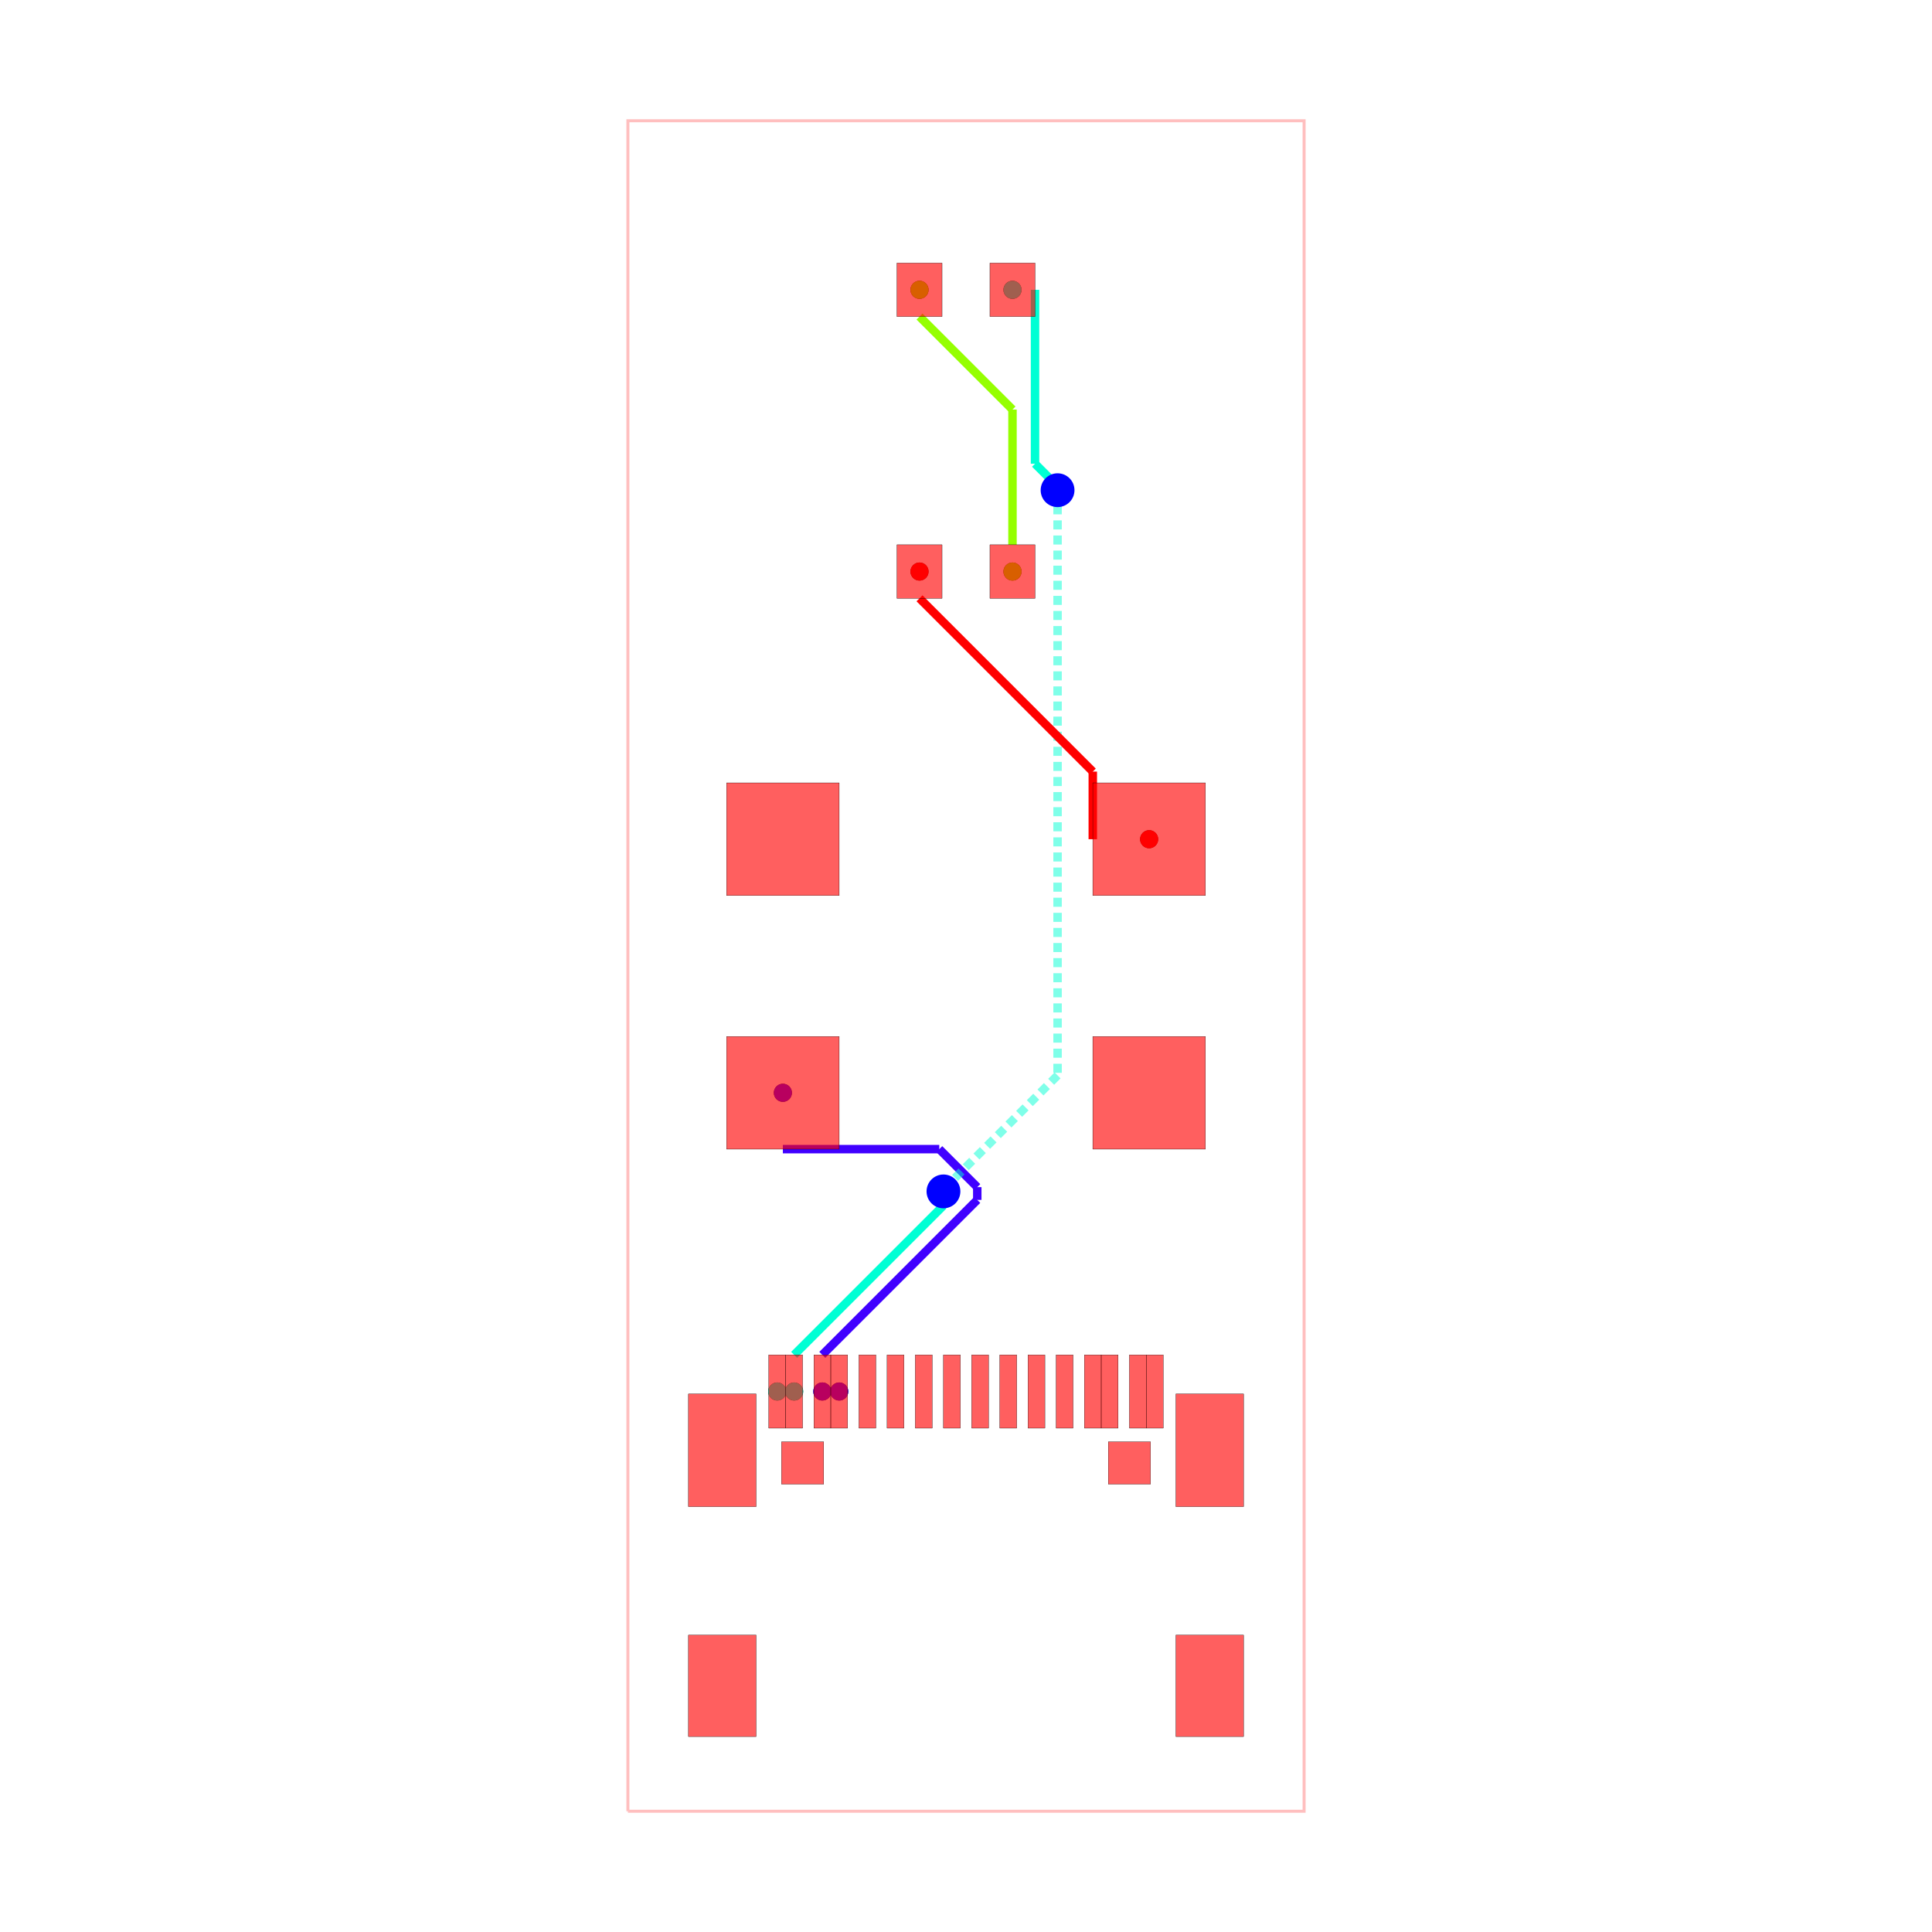
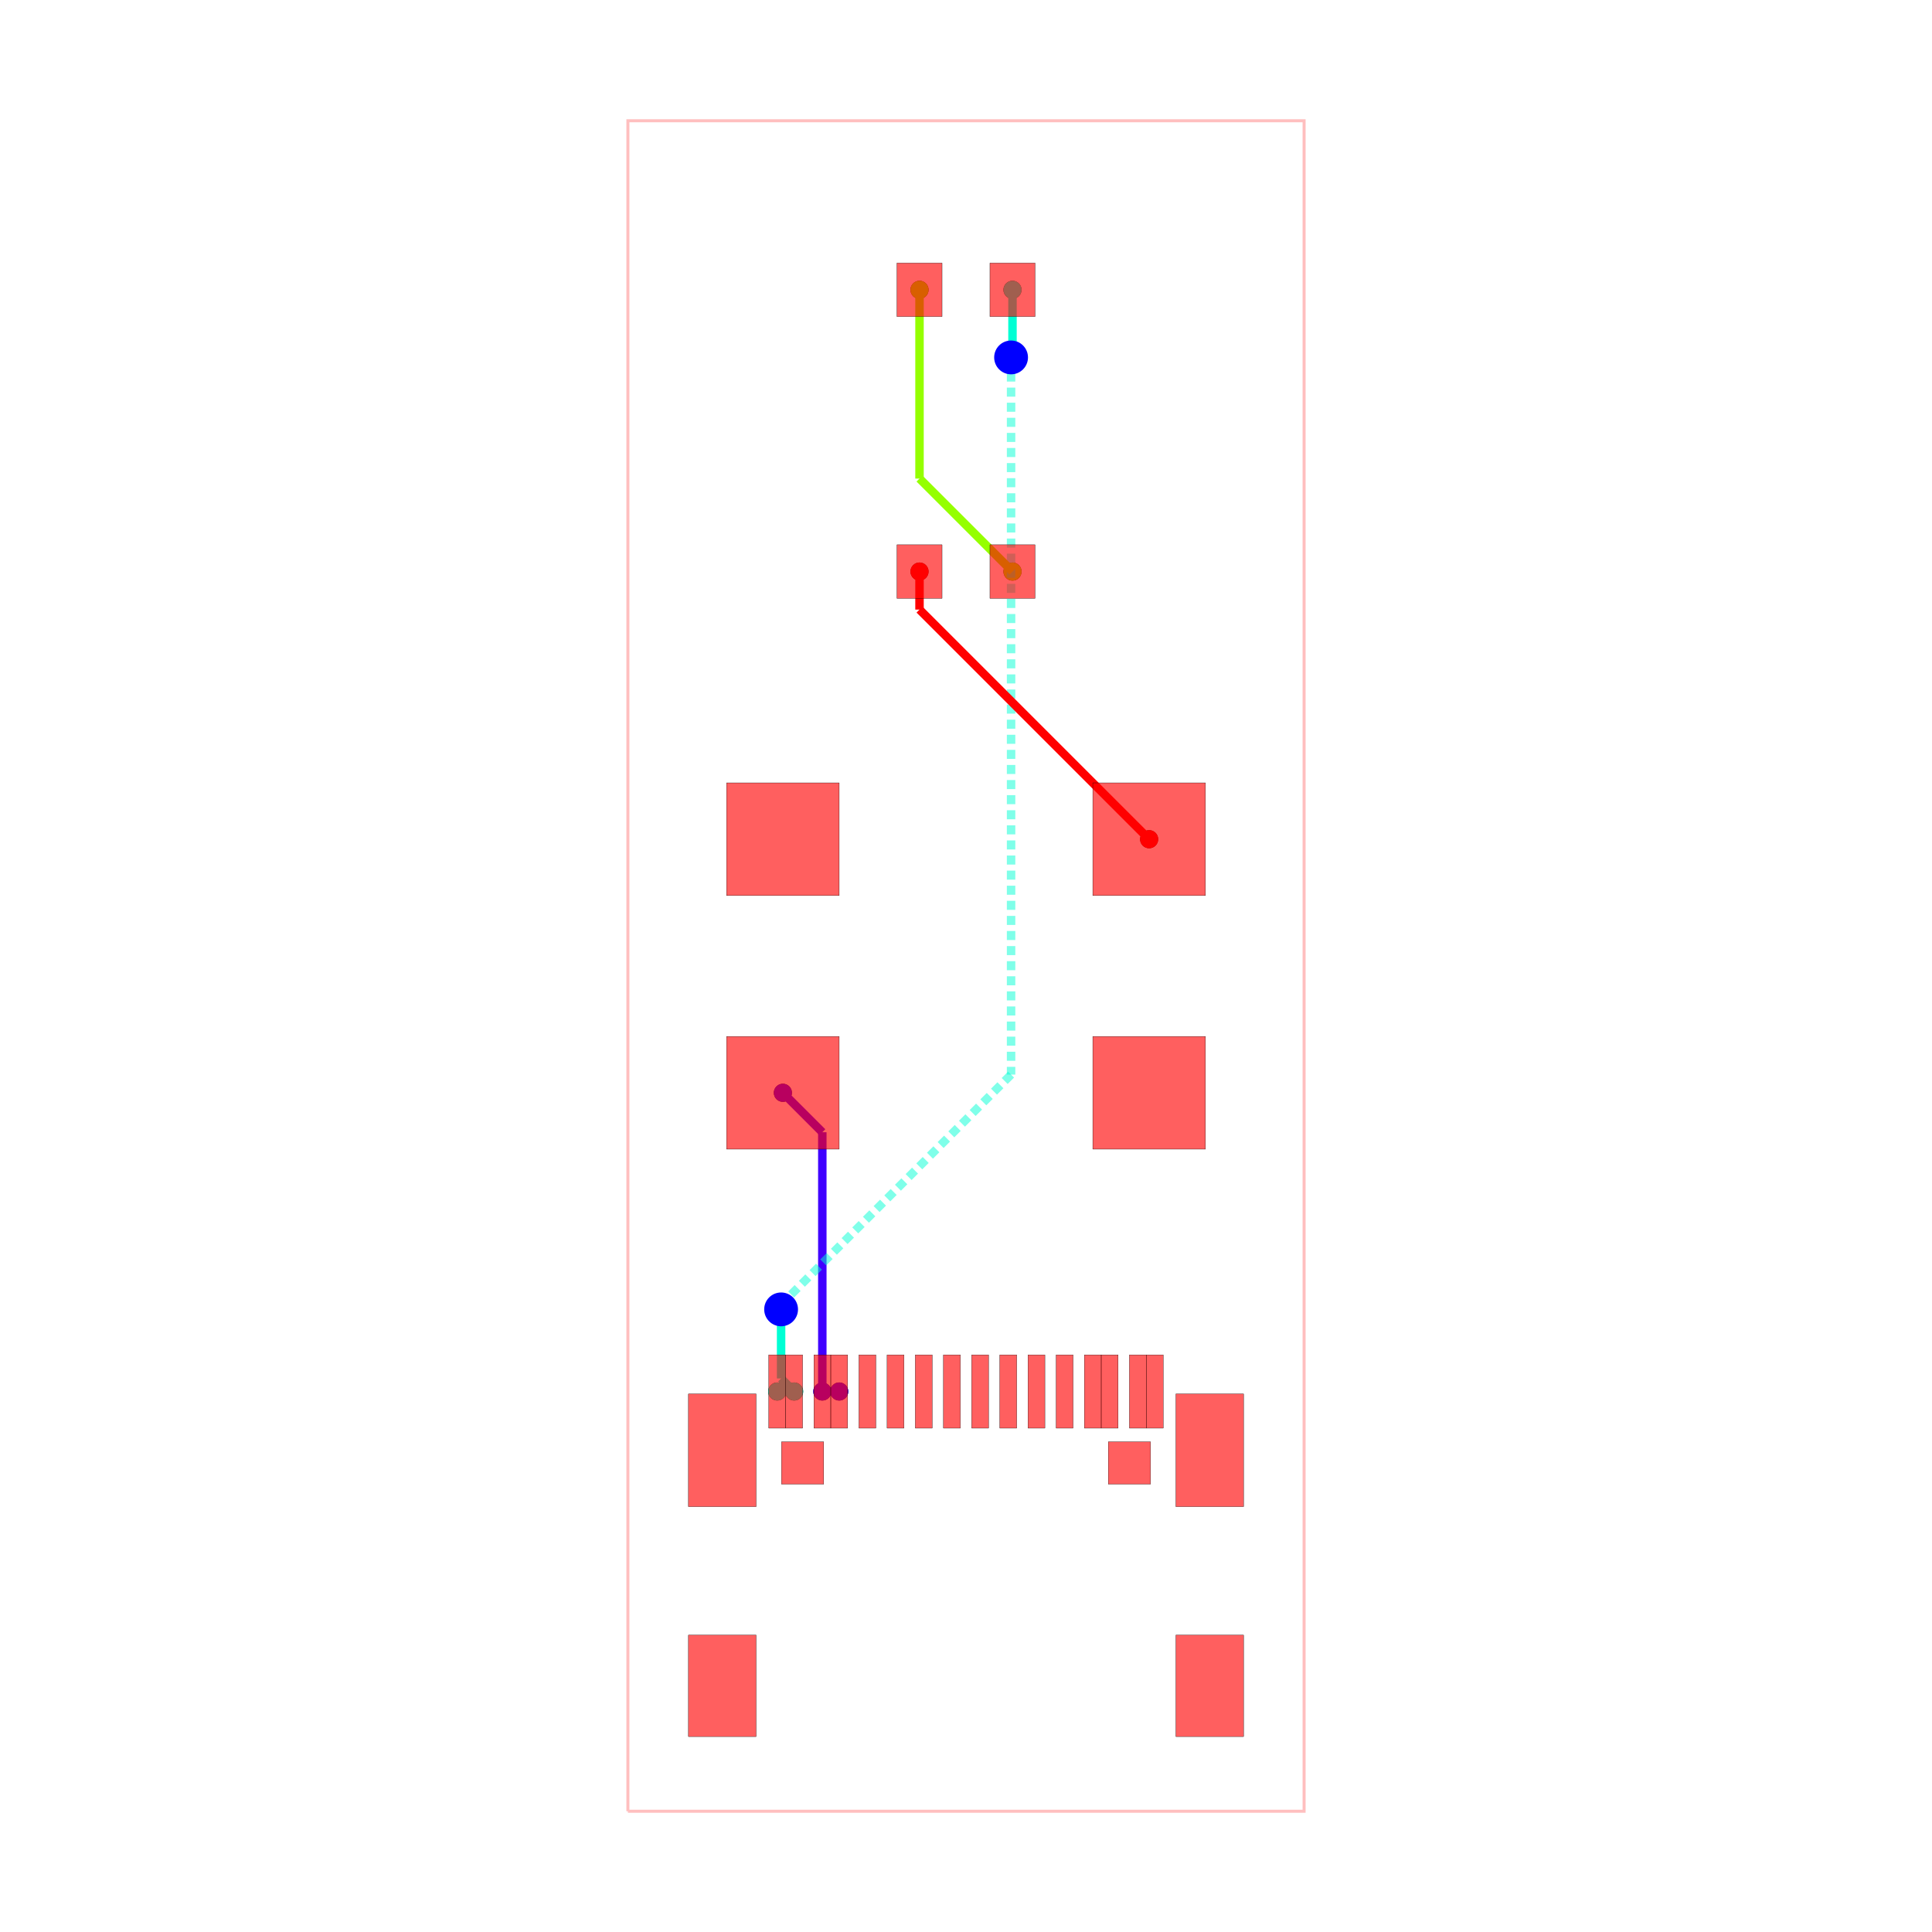
<svg xmlns="http://www.w3.org/2000/svg" width="640" height="640" viewBox="0 0 640 640">
  <rect width="100%" height="100%" fill="white" />
  <g>
    <circle data-type="point" data-label="source_trace_4 pcb_port_19" data-x="-3.7500700000001643" data-y="-13.750067999999942" cx="380.665" cy="278.001" r="3" fill="black" />
  </g>
  <g>
    <circle data-type="point" data-label="source_trace_4 pcb_port_22" data-x="-7.825" data-y="-9" cx="304.6" cy="189.333" r="3" fill="black" />
  </g>
  <g>
    <circle data-type="point" data-label="source_trace_6 pcb_port_23" data-x="-6.175" data-y="-9" cx="335.4" cy="189.333" r="3" fill="black" />
  </g>
  <g>
    <circle data-type="point" data-label="source_trace_6 pcb_port_16" data-x="-7.825" data-y="-4" cx="304.6" cy="96" r="3" fill="black" />
  </g>
  <g>
    <circle data-type="point" data-label="source_net_0 pcb_port_0" data-x="-10.350006000000008" data-y="-23.55091295000011" cx="257.467" cy="460.95" r="3" fill="black" />
  </g>
  <g>
    <circle data-type="point" data-label="source_net_0 pcb_port_1" data-x="-10.050031999999987" data-y="-23.55091295000011" cx="263.066" cy="460.95" r="3" fill="black" />
  </g>
  <g>
    <circle data-type="point" data-label="source_net_0 pcb_port_17" data-x="-6.175" data-y="-4" cx="335.4" cy="96" r="3" fill="black" />
  </g>
  <g>
    <circle data-type="point" data-label="source_net_1 pcb_port_20" data-x="-10.24992999999995" data-y="-18.249932000000058" cx="259.335" cy="361.999" r="3" fill="black" />
  </g>
  <g>
    <circle data-type="point" data-label="source_net_1 pcb_port_2" data-x="-9.549905999999964" data-y="-23.55091295000011" cx="272.402" cy="460.95" r="3" fill="black" />
  </g>
  <g>
    <circle data-type="point" data-label="source_net_1 pcb_port_3" data-x="-9.249932000000058" data-y="-23.55091295000011" cx="278.001" cy="460.95" r="3" fill="black" />
  </g>
  <g>
    <circle data-type="point" data-label="source_trace_4 (top)" data-x="-3.7500700000001643" data-y="-13.750067999999942" cx="380.665" cy="278.001" r="3" fill="hsl(0, 100%, 50%)" />
  </g>
  <g>
    <circle data-type="point" data-label="source_trace_4 (top)" data-x="-7.825" data-y="-9" cx="304.6" cy="189.333" r="3" fill="hsl(0, 100%, 50%)" />
  </g>
  <g>
    <circle data-type="point" data-label="source_trace_6 (top)" data-x="-6.175" data-y="-9" cx="335.4" cy="189.333" r="3" fill="hsl(85, 100%, 50%)" />
  </g>
  <g>
    <circle data-type="point" data-label="source_trace_6 (top)" data-x="-7.825" data-y="-4" cx="304.6" cy="96" r="3" fill="hsl(85, 100%, 50%)" />
  </g>
  <g>
    <circle data-type="point" data-label="source_net_0 (top)" data-x="-10.350006000000008" data-y="-23.55091295000011" cx="257.467" cy="460.95" r="3" fill="hsl(170, 100%, 50%)" />
  </g>
  <g>
    <circle data-type="point" data-label="source_net_0 (top)" data-x="-10.050031999999987" data-y="-23.55091295000011" cx="263.066" cy="460.95" r="3" fill="hsl(170, 100%, 50%)" />
  </g>
  <g>
    <circle data-type="point" data-label="source_net_0 (top)" data-x="-6.175" data-y="-4" cx="335.4" cy="96" r="3" fill="hsl(170, 100%, 50%)" />
  </g>
  <g>
    <circle data-type="point" data-label="source_net_1 (top)" data-x="-10.24992999999995" data-y="-18.249932000000058" cx="259.335" cy="361.999" r="3" fill="hsl(255, 100%, 50%)" />
  </g>
  <g>
    <circle data-type="point" data-label="source_net_1 (top)" data-x="-9.549905999999964" data-y="-23.55091295000011" cx="272.402" cy="460.95" r="3" fill="hsl(255, 100%, 50%)" />
  </g>
  <g>
    <circle data-type="point" data-label="source_net_1 (top)" data-x="-9.249932000000058" data-y="-23.55091295000011" cx="278.001" cy="460.95" r="3" fill="hsl(255, 100%, 50%)" />
  </g>
  <g>
    <polyline data-points="-13,-31 -1,-31 -1,-1 -13,-1 -13,-31" data-type="line" data-label="" points="208,600 432,600 432,40 208,40 208,600" fill="none" stroke="rgba(255,0,0,0.25)" stroke-width="1px" />
  </g>
  <g>
-     <polyline data-points="-10.24992999999995,-19.24993000000006 -7.474296221794324,-19.24993000000006" data-type="line" data-label="" points="259.335,380.665 311.146,380.665" fill="none" stroke="hsl(255, 100%, 50%)" stroke-width="2.8" />
-   </g>
-   <g>
-     <polyline data-points="-7.474296221794324,-19.24993000000006 -6.799999999999999,-19.924226221794385" data-type="line" data-label="" points="311.146,380.665 323.733,393.252" fill="none" stroke="hsl(255, 100%, 50%)" stroke-width="2.8" />
-   </g>
-   <g>
-     <polyline data-points="-6.799999999999999,-19.924226221794385 -6.799999999999999,-20.151008250000146" data-type="line" data-label="" points="323.733,393.252 323.733,397.485" fill="none" stroke="hsl(255, 100%, 50%)" stroke-width="2.8" />
-   </g>
-   <g>
-     <polyline data-points="-6.799999999999999,-20.151008250000146 -9.549905999999964,-22.900914250000113" data-type="line" data-label="" points="323.733,397.485 272.402,448.817" fill="none" stroke="hsl(255, 100%, 50%)" stroke-width="2.8" />
-   </g>
-   <g>
-     <polyline data-points="-5.775,-3.9999999999999996 -5.775,-7.086863955882607" data-type="line" data-label="" points="342.867,96 342.867,153.621" fill="none" stroke="hsl(170, 100%, 50%)" stroke-width="2.8" />
-   </g>
-   <g>
-     <polyline data-points="-5.775,-7.086863955882607 -5.482921495208693,-7.3789424606739145" data-type="line" data-label="" points="342.867,153.621 348.319,159.074" fill="none" stroke="hsl(170, 100%, 50%)" stroke-width="2.8" />
-   </g>
-   <g>
-     <polyline data-points="-5.482921495208693,-7.3789424606739145 -5.375,-7.5562674999999855" data-type="line" data-label="" points="348.319,159.074 350.333,162.384" fill="none" stroke="hsl(170, 100%, 50%)" stroke-width="2.8" />
-   </g>
-   <g>
-     <polyline data-points="-5.375,-7.5562674999999855 -5.375,-17.941213169564378" data-type="line" data-label="" points="350.333,162.384 350.333,356.236" fill="none" stroke="rgba(0,255,213,0.5)" stroke-width="2.8" stroke-dasharray="3 2" />
-   </g>
-   <g>
-     <polyline data-points="-5.375,-17.941213169564378 -7.4,-19.96621316956438" data-type="line" data-label="" points="350.333,356.236 312.533,394.036" fill="none" stroke="rgba(0,255,213,0.5)" stroke-width="2.8" stroke-dasharray="3 2" />
-   </g>
-   <g>
-     <polyline data-points="-7.4,-19.96621316956438 -7.4,-20" data-type="line" data-label="" points="312.533,394.036 312.533,394.667" fill="none" stroke="rgba(0,255,213,0.5)" stroke-width="2.8" stroke-dasharray="3 2" />
-   </g>
-   <g>
-     <polyline data-points="-7.4,-20 -7.4,-20.250882250000124" data-type="line" data-label="" points="312.533,394.667 312.533,399.35" fill="none" stroke="hsl(170, 100%, 50%)" stroke-width="2.8" />
-   </g>
-   <g>
-     <polyline data-points="-7.4,-20.250882250000124 -10.050031999999987,-22.900914250000113" data-type="line" data-label="" points="312.533,399.35 263.066,448.817" fill="none" stroke="hsl(170, 100%, 50%)" stroke-width="2.8" />
-   </g>
-   <g>
-     <polyline data-points="-6.175000000000001,-8.525 -6.175000000000001,-6.124999999999998" data-type="line" data-label="" points="335.4,180.467 335.4,135.667" fill="none" stroke="hsl(85, 100%, 50%)" stroke-width="2.8" />
-   </g>
-   <g>
-     <polyline data-points="-6.175000000000001,-6.124999999999998 -7.824999999999999,-4.475" data-type="line" data-label="" points="335.4,135.667 304.6,104.867" fill="none" stroke="hsl(85, 100%, 50%)" stroke-width="2.8" />
-   </g>
-   <g>
-     <polyline data-points="-4.750068000000164,-13.750067999999942 -4.750068000000164,-12.549931999999835" data-type="line" data-label="" points="361.999,278.001 361.999,255.599" fill="none" stroke="hsl(0, 100%, 50%)" stroke-width="2.8" />
-   </g>
-   <g>
-     <polyline data-points="-4.750068000000164,-12.549931999999835 -7.824999999999999,-9.475" data-type="line" data-label="" points="361.999,255.599 304.6,198.2" fill="none" stroke="hsl(0, 100%, 50%)" stroke-width="2.8" />
+     <polyline data-points="-9.549905999999964,-23.55091295000011 -9.249932000000058,-23.55091295000011" data-type="line" data-label="" points="272.402,460.95 278.001,460.95" fill="none" stroke="hsl(255, 100%, 50%)" stroke-width="2.8" />
+   </g>
+   <g>
+     <polyline data-points="-9.249932000000058,-23.55091295000011 -9.249932000000058,-23.55091295000011" data-type="line" data-label="" points="278.001,460.95 278.001,460.95" fill="none" stroke="hsl(255, 100%, 50%)" stroke-width="2.8" />
+   </g>
+   <g>
+     <polyline data-points="-9.549905999999964,-23.55091295000011 -9.549905999999964,-18.949956000000043" data-type="line" data-label="" points="272.402,460.95 272.402,375.066" fill="none" stroke="hsl(255, 100%, 50%)" stroke-width="2.8" />
+   </g>
+   <g>
+     <polyline data-points="-9.549905999999964,-18.949956000000043 -10.24992999999995,-18.249932000000058" data-type="line" data-label="" points="272.402,375.066 259.335,361.999" fill="none" stroke="hsl(255, 100%, 50%)" stroke-width="2.8" />
+   </g>
+   <g>
+     <polyline data-points="-10.350006000000008,-23.55091295000011 -10.050031999999987,-23.55091295000011" data-type="line" data-label="" points="257.467,460.95 263.066,460.95" fill="none" stroke="hsl(170, 100%, 50%)" stroke-width="2.8" />
+   </g>
+   <g>
+     <polyline data-points="-10.050031999999987,-23.55091295000011 -10.050031999999987,-23.55091295000011" data-type="line" data-label="" points="263.066,460.95 263.066,460.95" fill="none" stroke="hsl(170, 100%, 50%)" stroke-width="2.8" />
+   </g>
+   <g>
+     <polyline data-points="-6.175,-4 -6.175,-5" data-type="line" data-label="" points="335.4,96 335.4,114.667" fill="none" stroke="hsl(170, 100%, 50%)" stroke-width="2.8" />
+   </g>
+   <g>
+     <polyline data-points="-6.175,-5 -6.175,-5" data-type="line" data-label="" points="335.4,114.667 335.4,114.667" fill="none" stroke="hsl(170, 100%, 50%)" stroke-width="2.8" />
+   </g>
+   <g>
+     <polyline data-points="-6.175,-5 -6.2,-5.200000000000001" data-type="line" data-label="" points="335.4,114.667 334.933,118.4" fill="none" stroke="hsl(170, 100%, 50%)" stroke-width="2.8" />
+   </g>
+   <g>
+     <polyline data-points="-6.2,-5.200000000000001 -6.2,-17.926962181441223" data-type="line" data-label="" points="334.933,118.4 334.933,355.97" fill="none" stroke="rgba(0,255,213,0.5)" stroke-width="2.8" stroke-dasharray="3 2" />
+   </g>
+   <g>
+     <polyline data-points="-6.2,-17.926962181441223 -10.28125,-22.008212181441223" data-type="line" data-label="" points="334.933,355.97 258.75,432.153" fill="none" stroke="rgba(0,255,213,0.5)" stroke-width="2.8" stroke-dasharray="3 2" />
+   </g>
+   <g>
+     <polyline data-points="-10.28125,-22.008212181441223 -10.28125,-22.09375" data-type="line" data-label="" points="258.75,432.153 258.75,433.75" fill="none" stroke="rgba(0,255,213,0.5)" stroke-width="2.8" stroke-dasharray="3 2" />
+   </g>
+   <g>
+     <polyline data-points="-10.28125,-22.09375 -10.28125,-23.3196949500001" data-type="line" data-label="" points="258.75,433.75 258.75,456.634" fill="none" stroke="hsl(170, 100%, 50%)" stroke-width="2.8" />
+   </g>
+   <g>
+     <polyline data-points="-10.28125,-23.3196949500001 -10.050031999999987,-23.55091295000011" data-type="line" data-label="" points="258.75,456.634 263.066,460.95" fill="none" stroke="hsl(170, 100%, 50%)" stroke-width="2.8" />
+   </g>
+   <g>
+     <polyline data-points="-6.175,-9 -7.825,-7.35" data-type="line" data-label="" points="335.4,189.333 304.6,158.533" fill="none" stroke="hsl(85, 100%, 50%)" stroke-width="2.8" />
+   </g>
+   <g>
+     <polyline data-points="-7.825,-7.35 -7.825,-4" data-type="line" data-label="" points="304.6,158.533 304.6,96" fill="none" stroke="hsl(85, 100%, 50%)" stroke-width="2.8" />
+   </g>
+   <g>
+     <polyline data-points="-7.825,-9 -7.825,-9.675138000000107" data-type="line" data-label="" points="304.6,189.333 304.6,201.936" fill="none" stroke="hsl(0, 100%, 50%)" stroke-width="2.8" />
+   </g>
+   <g>
+     <polyline data-points="-7.825,-9.675138000000107 -3.7500700000001643,-13.750067999999942" data-type="line" data-label="" points="304.6,201.936 380.665,278.001" fill="none" stroke="hsl(0, 100%, 50%)" stroke-width="2.8" />
  </g>
  <g>
    <rect data-type="rect" data-label="top" data-x="-8.750060000000076" data-y="-23.55091295000011" x="284.532" y="448.817" width="5.6" height="24.267" fill="rgba(255,0,0,0.25)" stroke="black" stroke-width="0.054" />
  </g>
  <g>
    <rect data-type="rect" data-label="top" data-x="-8.24993399999994" data-y="-23.55091295000011" x="293.868" y="448.817" width="5.6" height="24.267" fill="rgba(255,0,0,0.25)" stroke="black" stroke-width="0.054" />
  </g>
  <g>
    <rect data-type="rect" data-label="top" data-x="-7.750061999999957" data-y="-23.55091295000011" x="303.199" y="448.817" width="5.6" height="24.267" fill="rgba(255,0,0,0.25)" stroke="black" stroke-width="0.054" />
  </g>
  <g>
    <rect data-type="rect" data-label="top" data-x="-7.249935999999934" data-y="-23.55091295000011" x="312.535" y="448.817" width="5.6" height="24.267" fill="rgba(255,0,0,0.25)" stroke="black" stroke-width="0.054" />
  </g>
  <g>
    <rect data-type="rect" data-label="top" data-x="-6.750064000000066" data-y="-23.55091295000011" x="321.865" y="448.817" width="5.6" height="24.267" fill="rgba(255,0,0,0.25)" stroke="black" stroke-width="0.054" />
  </g>
  <g>
    <rect data-type="rect" data-label="top" data-x="-6.249938000000043" data-y="-23.55091295000011" x="331.201" y="448.817" width="5.6" height="24.267" fill="rgba(255,0,0,0.25)" stroke="black" stroke-width="0.054" />
  </g>
  <g>
    <rect data-type="rect" data-label="top" data-x="-5.750320000000102" data-y="-23.55091295000011" x="340.527" y="448.817" width="5.6" height="24.267" fill="rgba(255,0,0,0.25)" stroke="black" stroke-width="0.054" />
  </g>
  <g>
    <rect data-type="rect" data-label="top" data-x="-5.249939999999924" data-y="-23.55091295000011" x="349.868" y="448.817" width="5.6" height="24.267" fill="rgba(255,0,0,0.25)" stroke="black" stroke-width="0.054" />
  </g>
  <g>
    <rect data-type="rect" data-label="top" data-x="-10.350006000000008" data-y="-23.55091295000011" x="254.667" y="448.817" width="5.6" height="24.267" fill="rgba(255,0,0,0.25)" stroke="black" stroke-width="0.054" />
  </g>
  <g>
    <rect data-type="rect" data-label="top" data-x="-10.050031999999987" data-y="-23.55091295000011" x="260.266" y="448.817" width="5.6" height="24.267" fill="rgba(255,0,0,0.25)" stroke="black" stroke-width="0.054" />
  </g>
  <g>
    <rect data-type="rect" data-label="top" data-x="-9.549905999999964" data-y="-23.55091295000011" x="269.602" y="448.817" width="5.6" height="24.267" fill="rgba(255,0,0,0.25)" stroke="black" stroke-width="0.054" />
  </g>
  <g>
    <rect data-type="rect" data-label="top" data-x="-9.249932000000058" data-y="-23.55091295000011" x="275.201" y="448.817" width="5.6" height="24.267" fill="rgba(255,0,0,0.25)" stroke="black" stroke-width="0.054" />
  </g>
  <g>
    <rect data-type="rect" data-label="top" data-x="-4.750067999999942" data-y="-23.55091295000011" x="359.199" y="448.817" width="5.6" height="24.267" fill="rgba(255,0,0,0.25)" stroke="black" stroke-width="0.054" />
  </g>
  <g>
    <rect data-type="rect" data-label="top" data-x="-4.449839999999995" data-y="-23.55091295000011" x="364.803" y="448.817" width="5.6" height="24.267" fill="rgba(255,0,0,0.25)" stroke="black" stroke-width="0.054" />
  </g>
  <g>
    <rect data-type="rect" data-label="top" data-x="-3.949967999999899" data-y="-23.55091295000011" x="374.134" y="448.817" width="5.6" height="24.267" fill="rgba(255,0,0,0.25)" stroke="black" stroke-width="0.054" />
  </g>
  <g>
    <rect data-type="rect" data-label="top" data-x="-3.6499939999999924" data-y="-23.55091295000011" x="379.733" y="448.817" width="5.6" height="24.267" fill="rgba(255,0,0,0.25)" stroke="black" stroke-width="0.054" />
  </g>
  <g>
    <rect data-type="rect" data-label="top" data-x="-7.825" data-y="-4" x="297.133" y="87.133" width="14.933" height="17.733" fill="rgba(255,0,0,0.25)" stroke="black" stroke-width="0.054" />
  </g>
  <g>
    <rect data-type="rect" data-label="top" data-x="-6.175" data-y="-4" x="327.933" y="87.133" width="14.933" height="17.733" fill="rgba(255,0,0,0.25)" stroke="black" stroke-width="0.054" />
  </g>
  <g>
    <rect data-type="rect" data-label="top" data-x="-7.825" data-y="-9" x="297.133" y="180.467" width="14.933" height="17.733" fill="rgba(255,0,0,0.25)" stroke="black" stroke-width="0.054" />
  </g>
  <g>
    <rect data-type="rect" data-label="top" data-x="-6.175" data-y="-9" x="327.933" y="180.467" width="14.933" height="17.733" fill="rgba(255,0,0,0.25)" stroke="black" stroke-width="0.054" />
  </g>
  <g>
    <rect data-type="rect" data-label="top, inner1, inner2, bottom" data-x="-2.67488800000001" data-y="-28.774086349999948" x="389.535" y="541.65" width="22.4" height="33.6" fill="rgba(255,0,0,0.25)" stroke="black" stroke-width="0.054" />
  </g>
  <g>
    <rect data-type="rect" data-label="top, inner1, inner2, bottom" data-x="-2.67488800000001" data-y="-24.594262350000122" x="389.535" y="461.76" width="22.4" height="37.333" fill="rgba(255,0,0,0.25)" stroke="black" stroke-width="0.054" />
  </g>
  <g>
    <rect data-type="rect" data-label="top, inner1, inner2, bottom" data-x="-11.32511199999999" data-y="-24.594262350000122" x="228.065" y="461.76" width="22.4" height="37.333" fill="rgba(255,0,0,0.25)" stroke="black" stroke-width="0.054" />
  </g>
  <g>
    <rect data-type="rect" data-label="top, inner1, inner2, bottom" data-x="-11.32511199999999" data-y="-28.774086349999948" x="228.065" y="541.65" width="22.4" height="33.6" fill="rgba(255,0,0,0.25)" stroke="black" stroke-width="0.054" />
  </g>
  <g>
    <rect data-type="rect" data-label="top, inner1, inner2, bottom" data-x="-3.7500700000001643" data-y="-18.249932000000058" x="361.999" y="343.332" width="37.333" height="37.333" fill="rgba(255,0,0,0.25)" stroke="black" stroke-width="0.054" />
  </g>
  <g>
    <rect data-type="rect" data-label="top, inner1, inner2, bottom" data-x="-3.7500700000001643" data-y="-13.750067999999942" x="361.999" y="259.335" width="37.333" height="37.333" fill="rgba(255,0,0,0.25)" stroke="black" stroke-width="0.054" />
  </g>
  <g>
    <rect data-type="rect" data-label="top, inner1, inner2, bottom" data-x="-10.24992999999995" data-y="-13.750067999999942" x="240.668" y="259.335" width="37.333" height="37.333" fill="rgba(255,0,0,0.25)" stroke="black" stroke-width="0.054" />
  </g>
  <g>
    <rect data-type="rect" data-label="top, inner1, inner2, bottom" data-x="-10.24992999999995" data-y="-18.249932000000058" x="240.668" y="343.332" width="37.333" height="37.333" fill="rgba(255,0,0,0.25)" stroke="black" stroke-width="0.054" />
  </g>
  <g>
    <rect data-type="rect" data-label="top, inner1, inner2, bottom" data-x="-9.89991800000007" data-y="-24.819388950000075" x="258.868" y="477.628" width="14" height="14" fill="rgba(255,0,0,0.25)" stroke="black" stroke-width="0.054" />
  </g>
  <g>
    <rect data-type="rect" data-label="top, inner1, inner2, bottom" data-x="-4.100081999999929" data-y="-24.819388950000075" x="367.132" y="477.628" width="14" height="14" fill="rgba(255,0,0,0.25)" stroke="black" stroke-width="0.054" />
  </g>
  <g>
    <rect data-type="rect" data-label="" data-x="-8.750060000000076" data-y="-23.55091295000011" x="284.532" y="448.817" width="5.6" height="24.267" fill="rgba(255,0,0,0.5)" stroke="black" stroke-width="0.054" />
  </g>
  <g>
    <rect data-type="rect" data-label="" data-x="-8.24993399999994" data-y="-23.55091295000011" x="293.868" y="448.817" width="5.6" height="24.267" fill="rgba(255,0,0,0.5)" stroke="black" stroke-width="0.054" />
  </g>
  <g>
    <rect data-type="rect" data-label="" data-x="-7.750061999999957" data-y="-23.55091295000011" x="303.199" y="448.817" width="5.6" height="24.267" fill="rgba(255,0,0,0.5)" stroke="black" stroke-width="0.054" />
  </g>
  <g>
    <rect data-type="rect" data-label="" data-x="-7.249935999999934" data-y="-23.55091295000011" x="312.535" y="448.817" width="5.6" height="24.267" fill="rgba(255,0,0,0.5)" stroke="black" stroke-width="0.054" />
  </g>
  <g>
    <rect data-type="rect" data-label="" data-x="-6.750064000000066" data-y="-23.55091295000011" x="321.865" y="448.817" width="5.6" height="24.267" fill="rgba(255,0,0,0.5)" stroke="black" stroke-width="0.054" />
  </g>
  <g>
    <rect data-type="rect" data-label="" data-x="-6.249938000000043" data-y="-23.55091295000011" x="331.201" y="448.817" width="5.6" height="24.267" fill="rgba(255,0,0,0.5)" stroke="black" stroke-width="0.054" />
  </g>
  <g>
    <rect data-type="rect" data-label="" data-x="-5.750320000000102" data-y="-23.55091295000011" x="340.527" y="448.817" width="5.6" height="24.267" fill="rgba(255,0,0,0.5)" stroke="black" stroke-width="0.054" />
  </g>
  <g>
    <rect data-type="rect" data-label="" data-x="-5.249939999999924" data-y="-23.55091295000011" x="349.868" y="448.817" width="5.6" height="24.267" fill="rgba(255,0,0,0.5)" stroke="black" stroke-width="0.054" />
  </g>
  <g>
    <rect data-type="rect" data-label="" data-x="-10.350006000000008" data-y="-23.55091295000011" x="254.667" y="448.817" width="5.6" height="24.267" fill="rgba(255,0,0,0.5)" stroke="black" stroke-width="0.054" />
  </g>
  <g>
    <rect data-type="rect" data-label="" data-x="-10.050031999999987" data-y="-23.55091295000011" x="260.266" y="448.817" width="5.6" height="24.267" fill="rgba(255,0,0,0.5)" stroke="black" stroke-width="0.054" />
  </g>
  <g>
    <rect data-type="rect" data-label="" data-x="-9.549905999999964" data-y="-23.55091295000011" x="269.602" y="448.817" width="5.6" height="24.267" fill="rgba(255,0,0,0.5)" stroke="black" stroke-width="0.054" />
  </g>
  <g>
    <rect data-type="rect" data-label="" data-x="-9.249932000000058" data-y="-23.55091295000011" x="275.201" y="448.817" width="5.6" height="24.267" fill="rgba(255,0,0,0.5)" stroke="black" stroke-width="0.054" />
  </g>
  <g>
    <rect data-type="rect" data-label="" data-x="-4.750067999999942" data-y="-23.55091295000011" x="359.199" y="448.817" width="5.6" height="24.267" fill="rgba(255,0,0,0.5)" stroke="black" stroke-width="0.054" />
  </g>
  <g>
    <rect data-type="rect" data-label="" data-x="-4.449839999999995" data-y="-23.55091295000011" x="364.803" y="448.817" width="5.6" height="24.267" fill="rgba(255,0,0,0.5)" stroke="black" stroke-width="0.054" />
  </g>
  <g>
    <rect data-type="rect" data-label="" data-x="-3.949967999999899" data-y="-23.55091295000011" x="374.134" y="448.817" width="5.6" height="24.267" fill="rgba(255,0,0,0.5)" stroke="black" stroke-width="0.054" />
  </g>
  <g>
    <rect data-type="rect" data-label="" data-x="-3.6499939999999924" data-y="-23.55091295000011" x="379.733" y="448.817" width="5.6" height="24.267" fill="rgba(255,0,0,0.5)" stroke="black" stroke-width="0.054" />
  </g>
  <g>
    <rect data-type="rect" data-label="" data-x="-7.825" data-y="-4" x="297.133" y="87.133" width="14.933" height="17.733" fill="rgba(255,0,0,0.5)" stroke="black" stroke-width="0.054" />
  </g>
  <g>
    <rect data-type="rect" data-label="" data-x="-6.175" data-y="-4" x="327.933" y="87.133" width="14.933" height="17.733" fill="rgba(255,0,0,0.5)" stroke="black" stroke-width="0.054" />
  </g>
  <g>
    <rect data-type="rect" data-label="" data-x="-7.825" data-y="-9" x="297.133" y="180.467" width="14.933" height="17.733" fill="rgba(255,0,0,0.5)" stroke="black" stroke-width="0.054" />
  </g>
  <g>
    <rect data-type="rect" data-label="" data-x="-6.175" data-y="-9" x="327.933" y="180.467" width="14.933" height="17.733" fill="rgba(255,0,0,0.5)" stroke="black" stroke-width="0.054" />
  </g>
  <g>
    <rect data-type="rect" data-label="" data-x="-2.67488800000001" data-y="-28.774086349999948" x="389.535" y="541.65" width="22.4" height="33.6" fill="rgba(255,0,0,0.5)" stroke="black" stroke-width="0.054" />
  </g>
  <g>
    <rect data-type="rect" data-label="" data-x="-2.67488800000001" data-y="-24.594262350000122" x="389.535" y="461.76" width="22.4" height="37.333" fill="rgba(255,0,0,0.5)" stroke="black" stroke-width="0.054" />
  </g>
  <g>
    <rect data-type="rect" data-label="" data-x="-11.32511199999999" data-y="-24.594262350000122" x="228.065" y="461.76" width="22.4" height="37.333" fill="rgba(255,0,0,0.5)" stroke="black" stroke-width="0.054" />
  </g>
  <g>
    <rect data-type="rect" data-label="" data-x="-11.32511199999999" data-y="-28.774086349999948" x="228.065" y="541.65" width="22.4" height="33.6" fill="rgba(255,0,0,0.5)" stroke="black" stroke-width="0.054" />
  </g>
  <g>
    <rect data-type="rect" data-label="" data-x="-3.7500700000001643" data-y="-18.249932000000058" x="361.999" y="343.332" width="37.333" height="37.333" fill="rgba(255,0,0,0.5)" stroke="black" stroke-width="0.054" />
  </g>
  <g>
    <rect data-type="rect" data-label="" data-x="-3.7500700000001643" data-y="-13.750067999999942" x="361.999" y="259.335" width="37.333" height="37.333" fill="rgba(255,0,0,0.5)" stroke="black" stroke-width="0.054" />
  </g>
  <g>
    <rect data-type="rect" data-label="" data-x="-10.24992999999995" data-y="-13.750067999999942" x="240.668" y="259.335" width="37.333" height="37.333" fill="rgba(255,0,0,0.5)" stroke="black" stroke-width="0.054" />
  </g>
  <g>
    <rect data-type="rect" data-label="" data-x="-10.24992999999995" data-y="-18.249932000000058" x="240.668" y="343.332" width="37.333" height="37.333" fill="rgba(255,0,0,0.5)" stroke="black" stroke-width="0.054" />
  </g>
  <g>
    <rect data-type="rect" data-label="" data-x="-9.89991800000007" data-y="-24.819388950000075" x="258.868" y="477.628" width="14" height="14" fill="rgba(255,0,0,0.5)" stroke="black" stroke-width="0.054" />
  </g>
  <g>
    <rect data-type="rect" data-label="" data-x="-4.100081999999929" data-y="-24.819388950000075" x="367.132" y="477.628" width="14" height="14" fill="rgba(255,0,0,0.5)" stroke="black" stroke-width="0.054" />
  </g>
-   <circle data-type="circle" data-label="" data-x="-5.375" data-y="-7.5562674999999855" cx="350.333" cy="162.384" r="5.6" fill="blue" stroke="none" stroke-width="0.054" />
-   <circle data-type="circle" data-label="" data-x="-7.4" data-y="-20" cx="312.533" cy="394.667" r="5.6" fill="blue" stroke="none" stroke-width="0.054" />
+   <circle data-type="circle" data-label="" data-x="-6.2" data-y="-5.200000000000001" cx="334.933" cy="118.4" r="5.6" fill="blue" stroke="none" stroke-width="0.054" />
+   <circle data-type="circle" data-label="" data-x="-10.28125" data-y="-22.09375" cx="258.75" cy="433.75" r="5.6" fill="blue" stroke="none" stroke-width="0.054" />
  <g id="crosshair" style="display: none">
    <line id="crosshair-h" y1="0" y2="640" stroke="#666" stroke-width="0.5" />
    <line id="crosshair-v" x1="0" x2="640" stroke="#666" stroke-width="0.5" />
    <text id="coordinates" font-family="monospace" font-size="12" fill="#666" />
  </g>
</svg>
